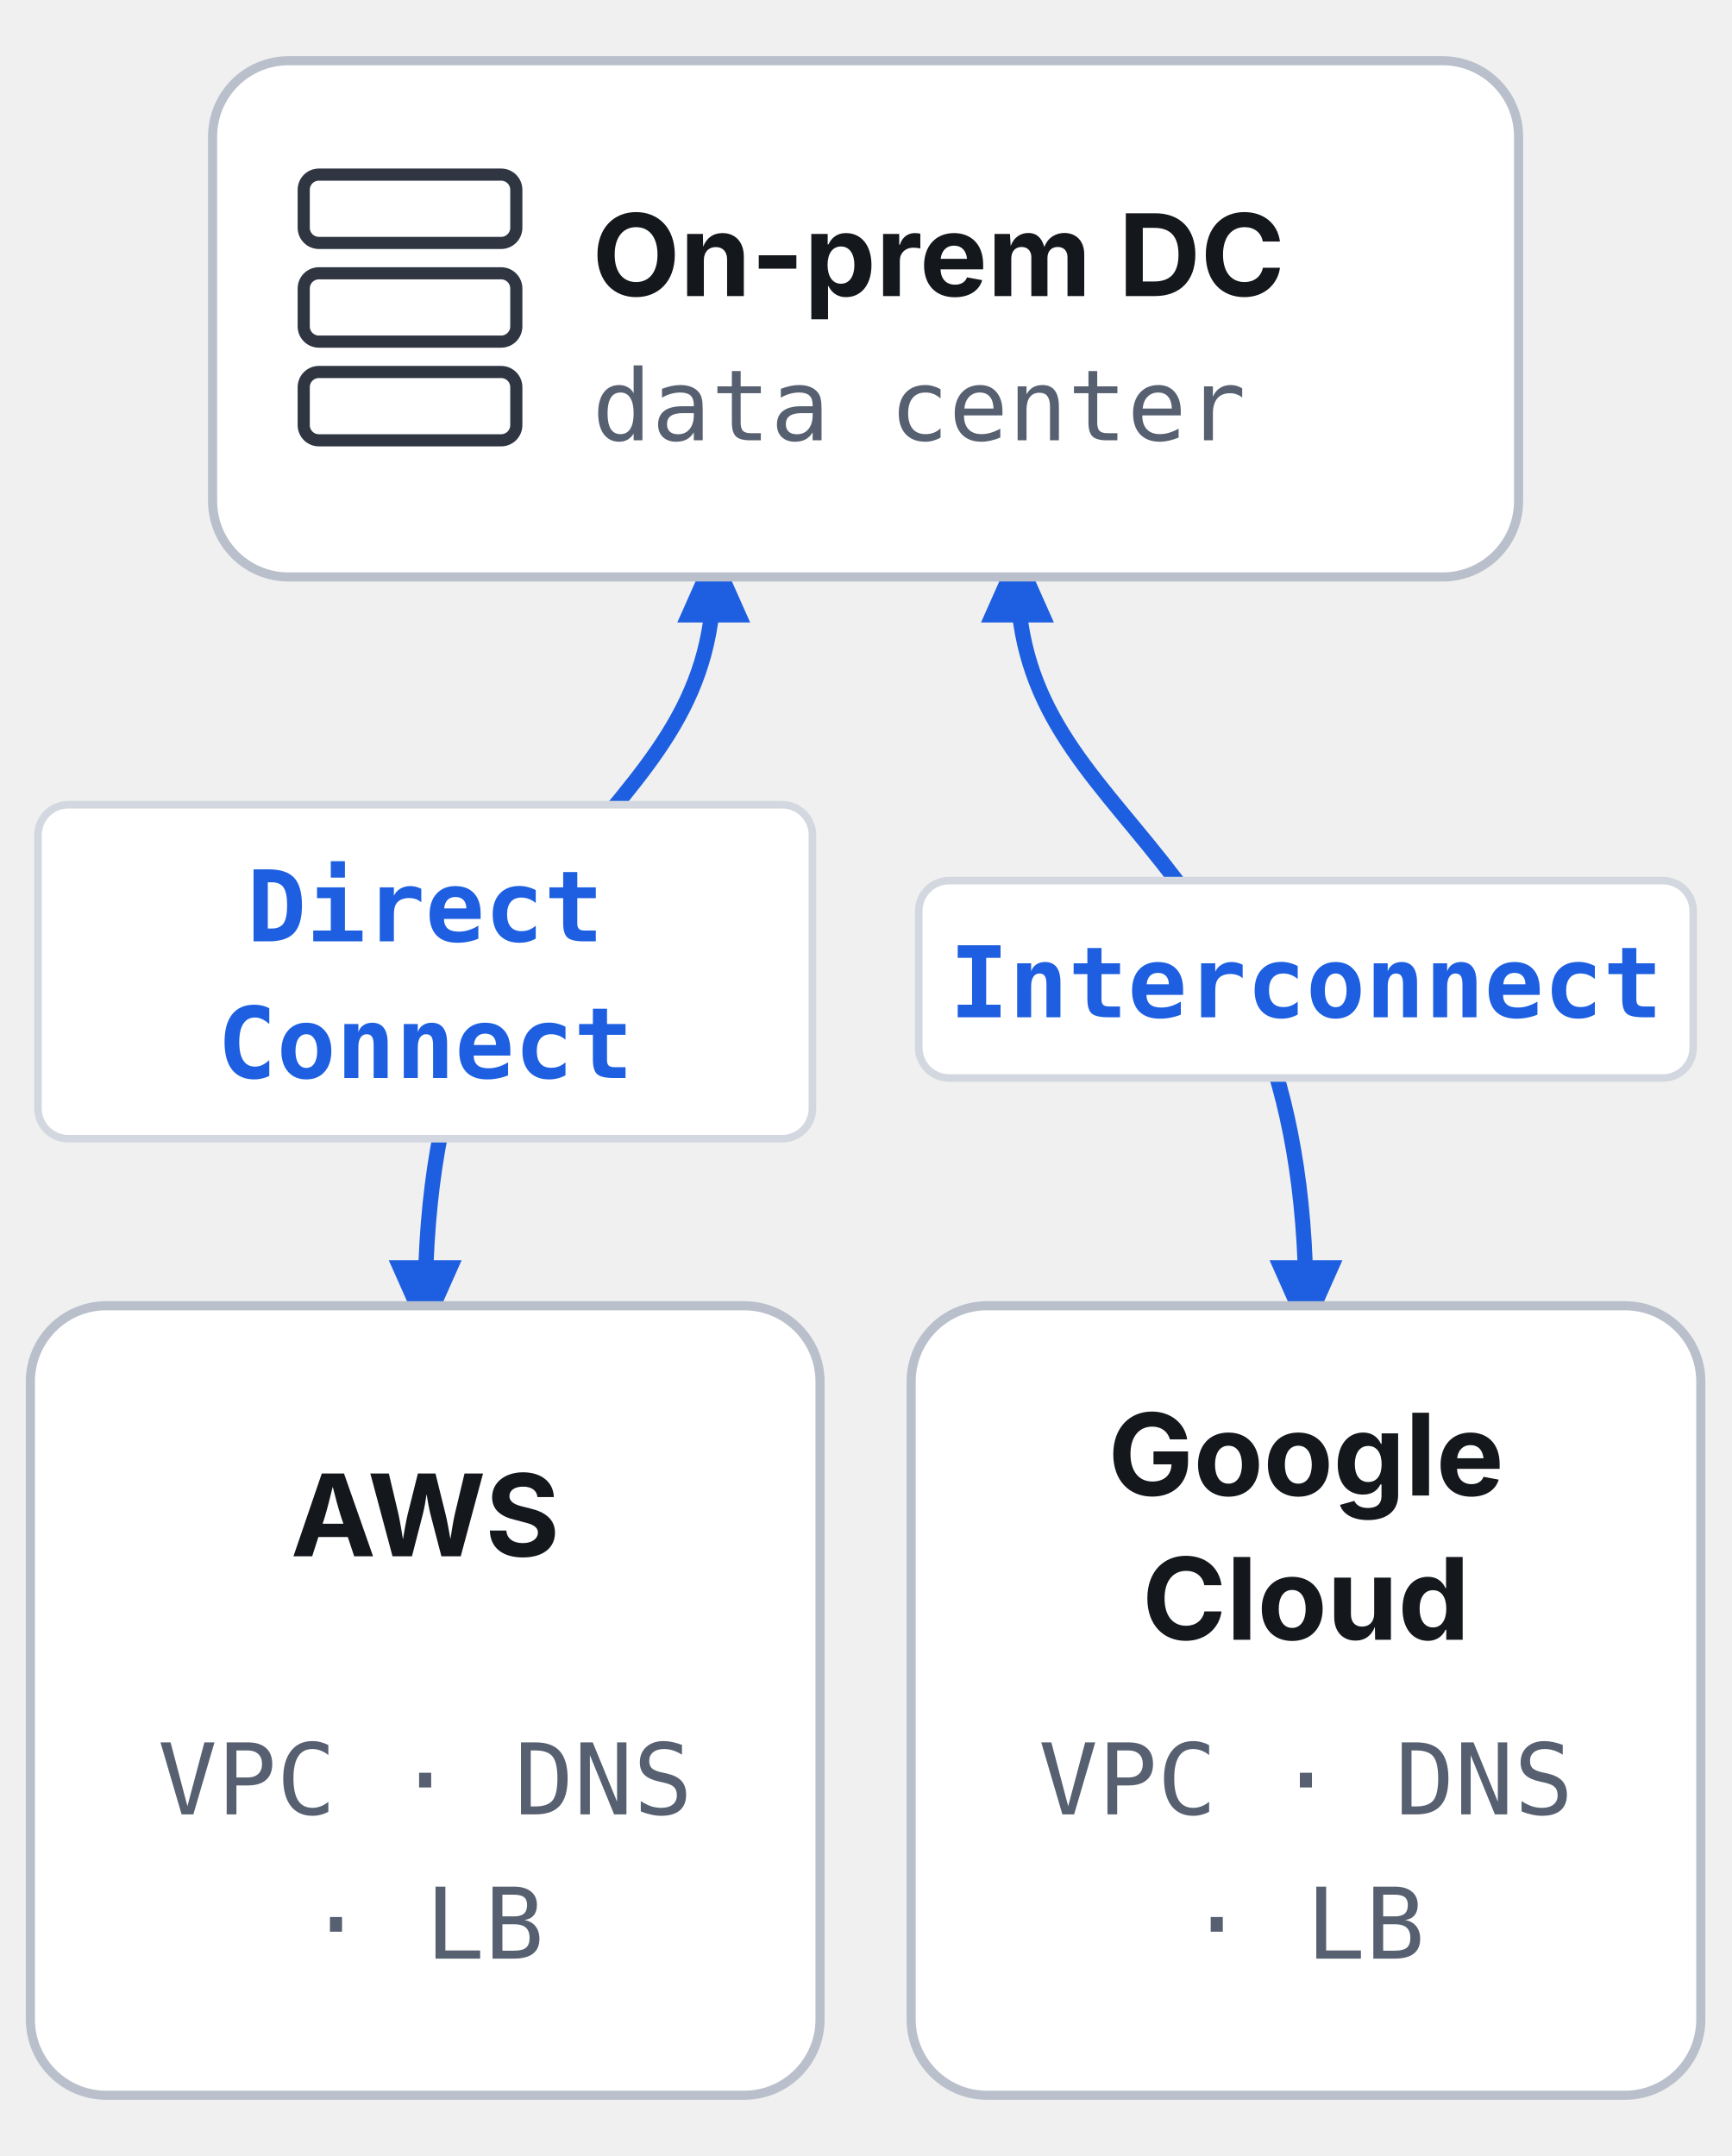
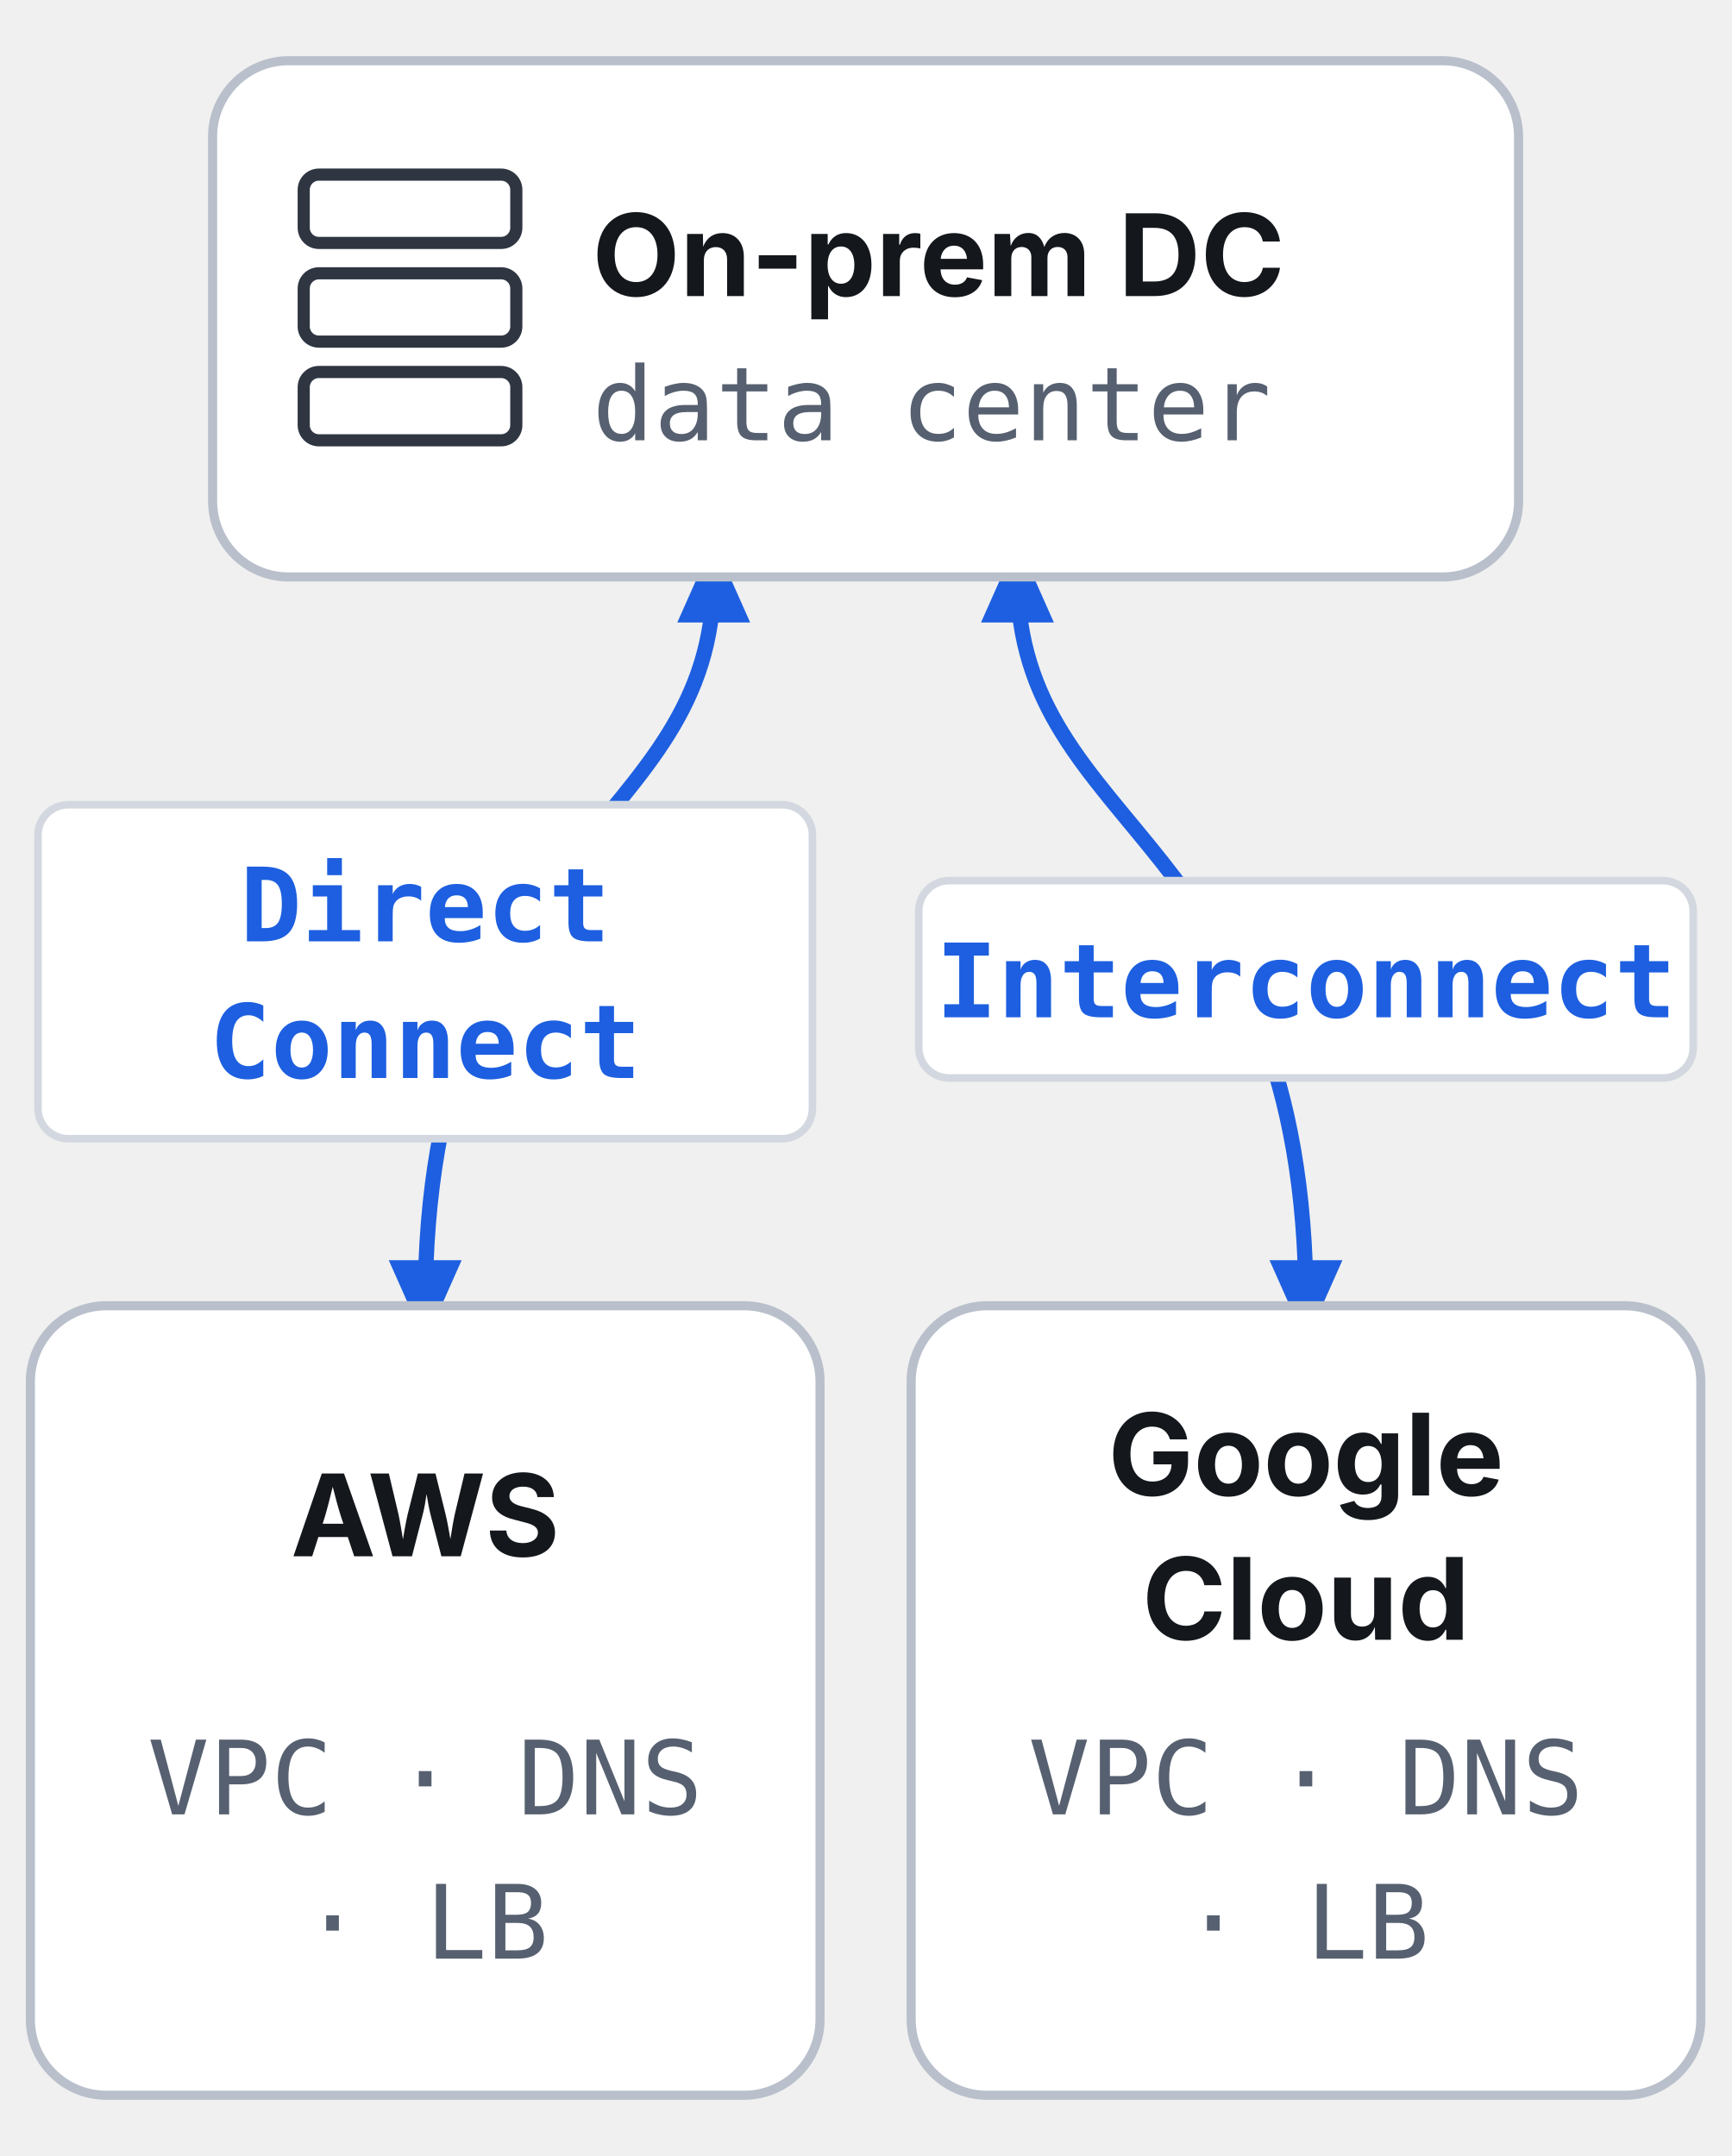
<svg xmlns="http://www.w3.org/2000/svg" viewBox="0 0 228 284" width="228" height="284" role="img" aria-labelledby="topo-m-title topo-m-desc">
  <defs>
    <marker id="topo-m-arrow" viewBox="0 0 10 10" refX="5" refY="5" markerWidth="6" markerHeight="6" orient="auto-start-reverse">
      <path d="M0 1 9 5 0 9z" fill="#1d5fe0" />
    </marker>
  </defs>
  <g fill="none" stroke="#1d5fe0" stroke-width="2">
    <path d="M94 76 C94 110 56 110 56 172" marker-start="url(#topo-m-arrow)" marker-end="url(#topo-m-arrow)" />
    <path d="M134 76 C134 110 172 110 172 172" marker-start="url(#topo-m-arrow)" marker-end="url(#topo-m-arrow)" />
  </g>
-   <g font-family="'JetBrains Mono',monospace" font-weight="600" font-size="13" fill="#1d5fe0" text-anchor="middle">
+   <g font-family="'JetBrains Mono',monospace" font-weight="600" font-size="13.5" fill="#1d5fe0" text-anchor="middle">
    <rect x="5" y="106" width="102" height="44" rx="4" fill="#fff" stroke="#d3d8e0" />
    <text x="56" y="124">Direct</text>
    <text x="56" y="142">Connect</text>
    <rect x="121" y="116" width="102" height="26" rx="4" fill="#fff" stroke="#d3d8e0" />
    <text x="172" y="134">Interconnect</text>
  </g>
  <rect x="28" y="8" width="172" height="68" rx="10" fill="#fff" stroke="#b9c0cb" stroke-width="1.2" />
  <g transform="translate(40 23)" fill="none" stroke="#2f3642" stroke-width="1.6">
    <rect width="28" height="9" rx="2" />
    <rect y="13" width="28" height="9" rx="2" />
    <rect y="26" width="28" height="9" rx="2" />
  </g>
  <text x="78" y="39" font-family="Inter,system-ui,sans-serif" font-size="15" font-weight="700" fill="#14171c">On-prem DC</text>
-   <text x="78" y="58" font-family="'JetBrains Mono',monospace" font-size="13" fill="#566070">data center</text>
+   <text x="78" y="58" font-family="'JetBrains Mono',monospace" font-size="13.5" fill="#566070">data center</text>
  <g fill="#fff" stroke="#b9c0cb" stroke-width="1.2">
    <rect x="4" y="172" width="104" height="104" rx="10" />
    <rect x="120" y="172" width="104" height="104" rx="10" />
  </g>
  <g text-anchor="middle" font-family="Inter,system-ui,sans-serif" font-size="15" font-weight="700" fill="#14171c">
    <text x="56" y="205">AWS</text>
    <text x="172" y="197">Google</text>
    <text x="172" y="216">Cloud</text>
  </g>
-   <g text-anchor="middle" font-family="'JetBrains Mono',monospace" font-size="13" fill="#566070">
+   <g text-anchor="middle" font-family="'JetBrains Mono',monospace" font-size="13.5" fill="#566070">
    <text x="56" y="239">VPC · DNS</text>
    <text x="56" y="258">· LB</text>
    <text x="172" y="239">VPC · DNS</text>
    <text x="172" y="258">· LB</text>
  </g>
</svg>
